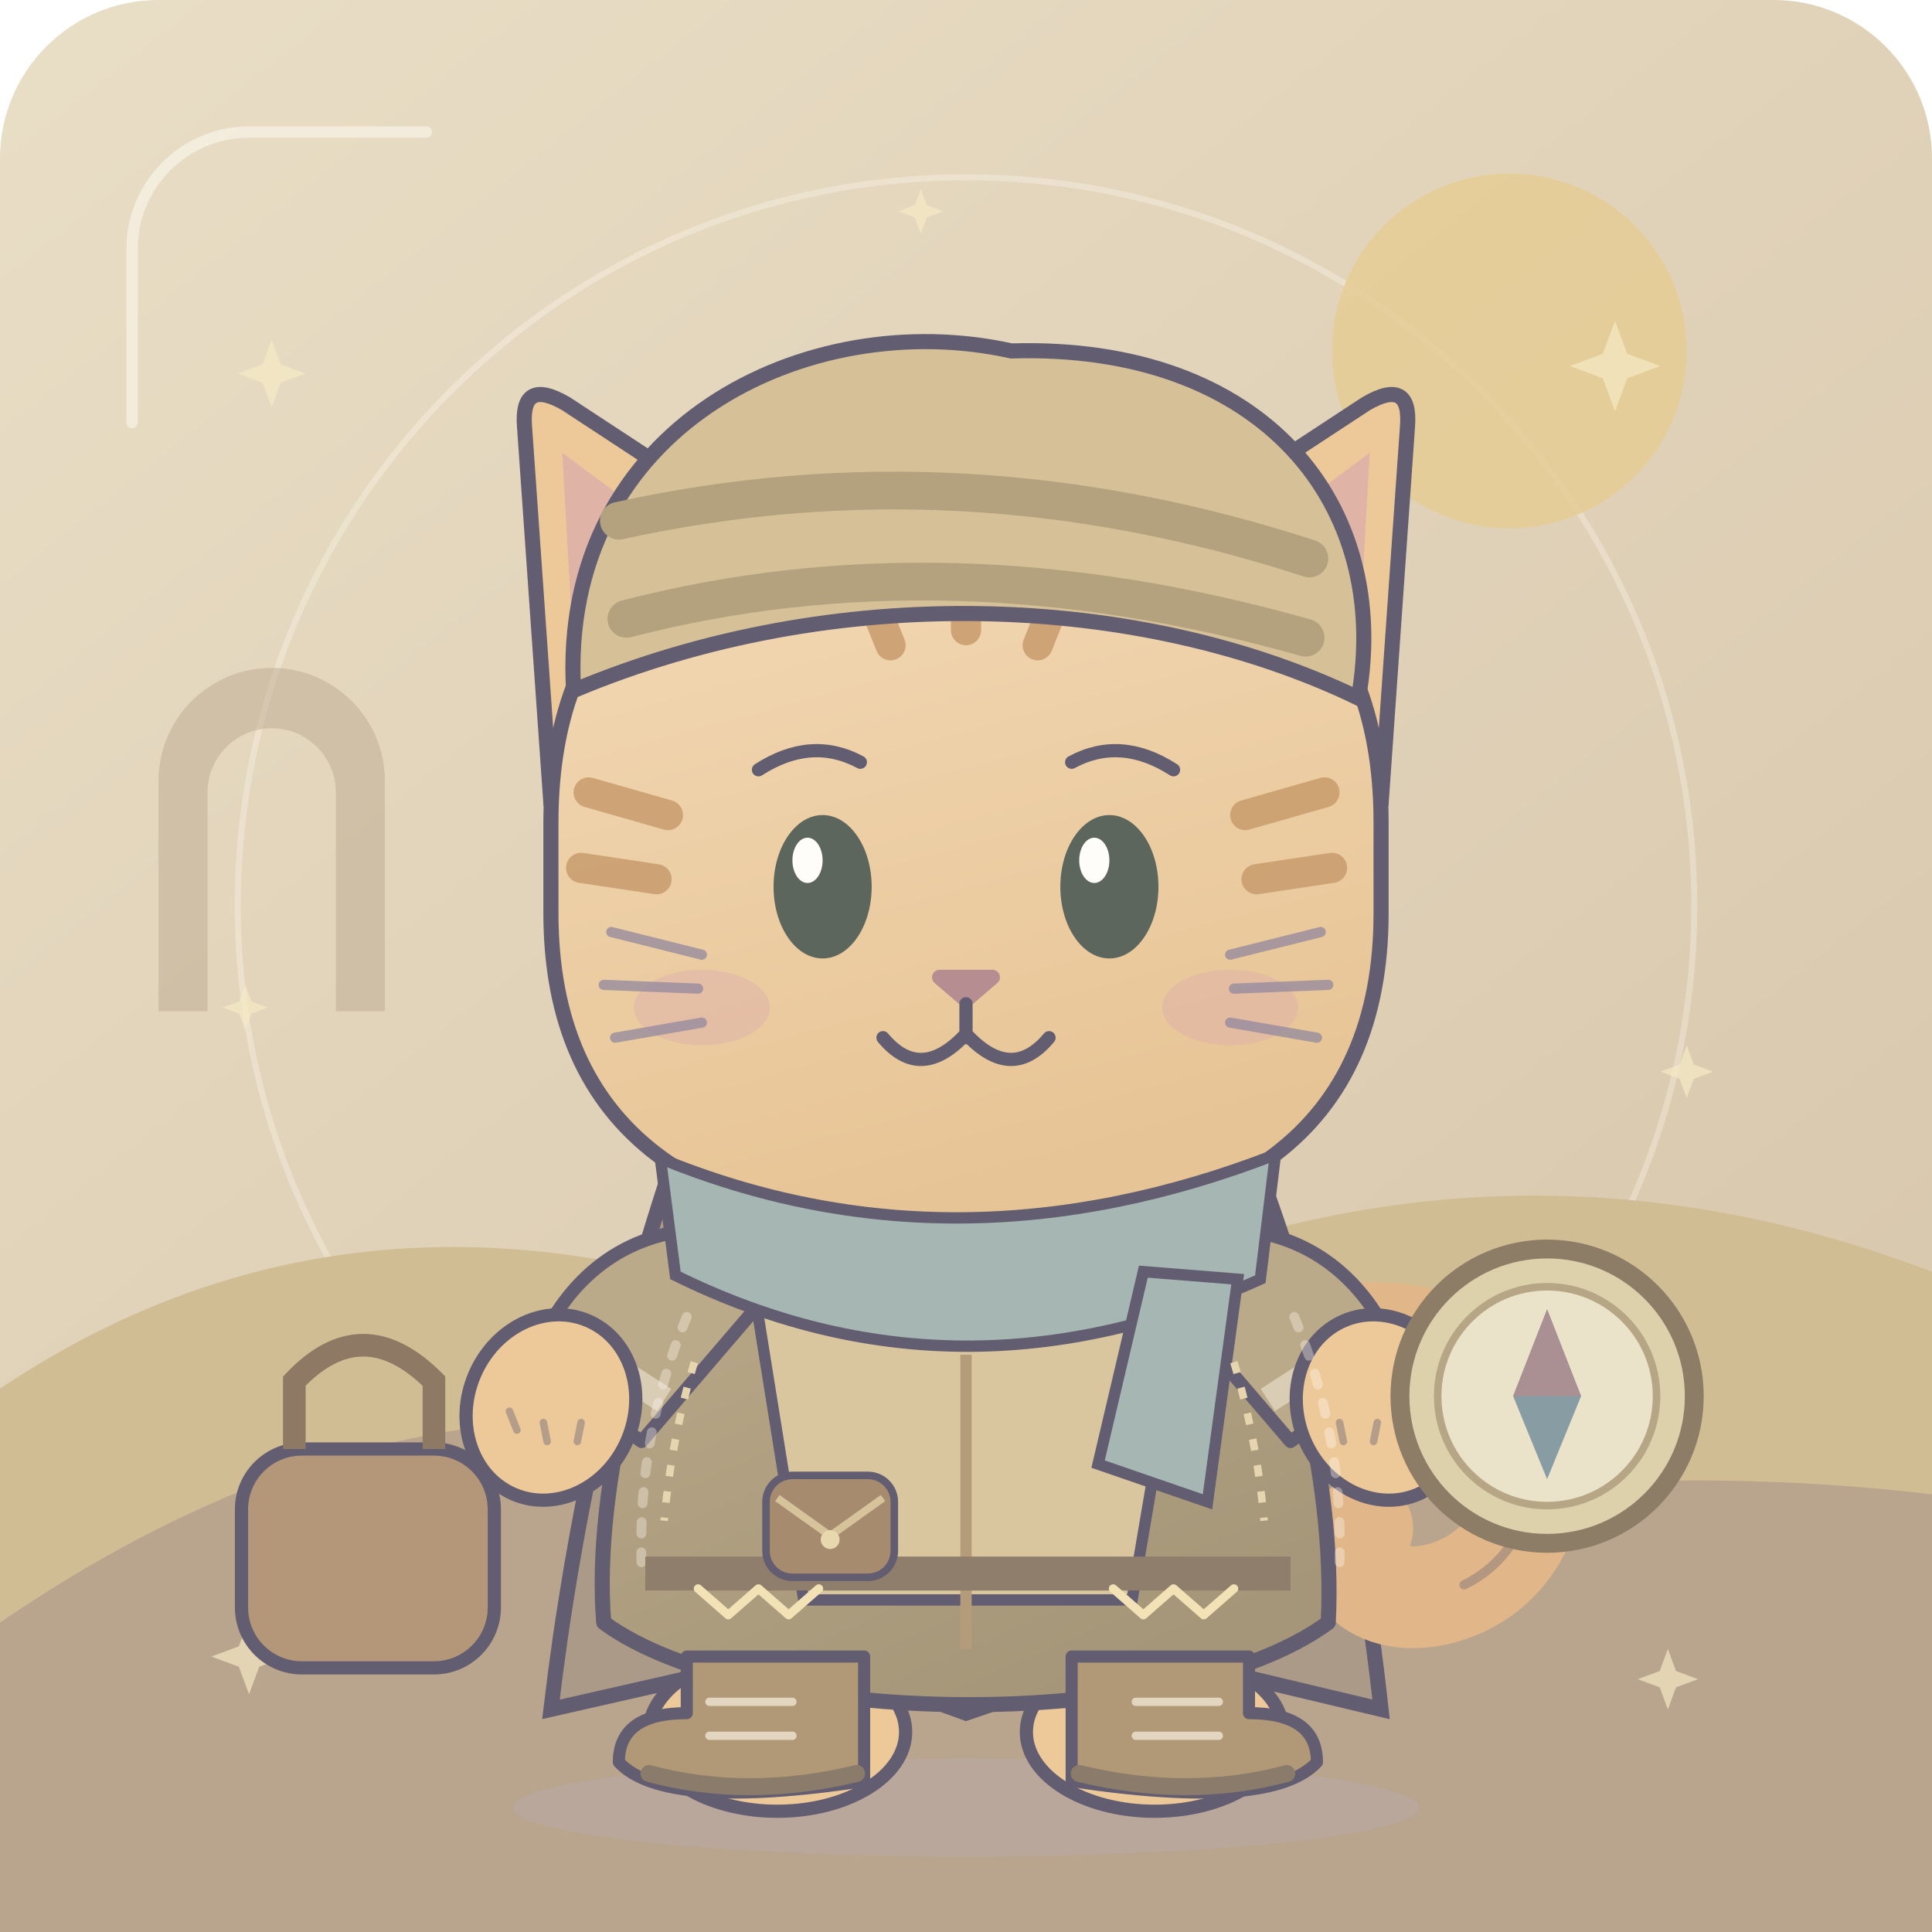
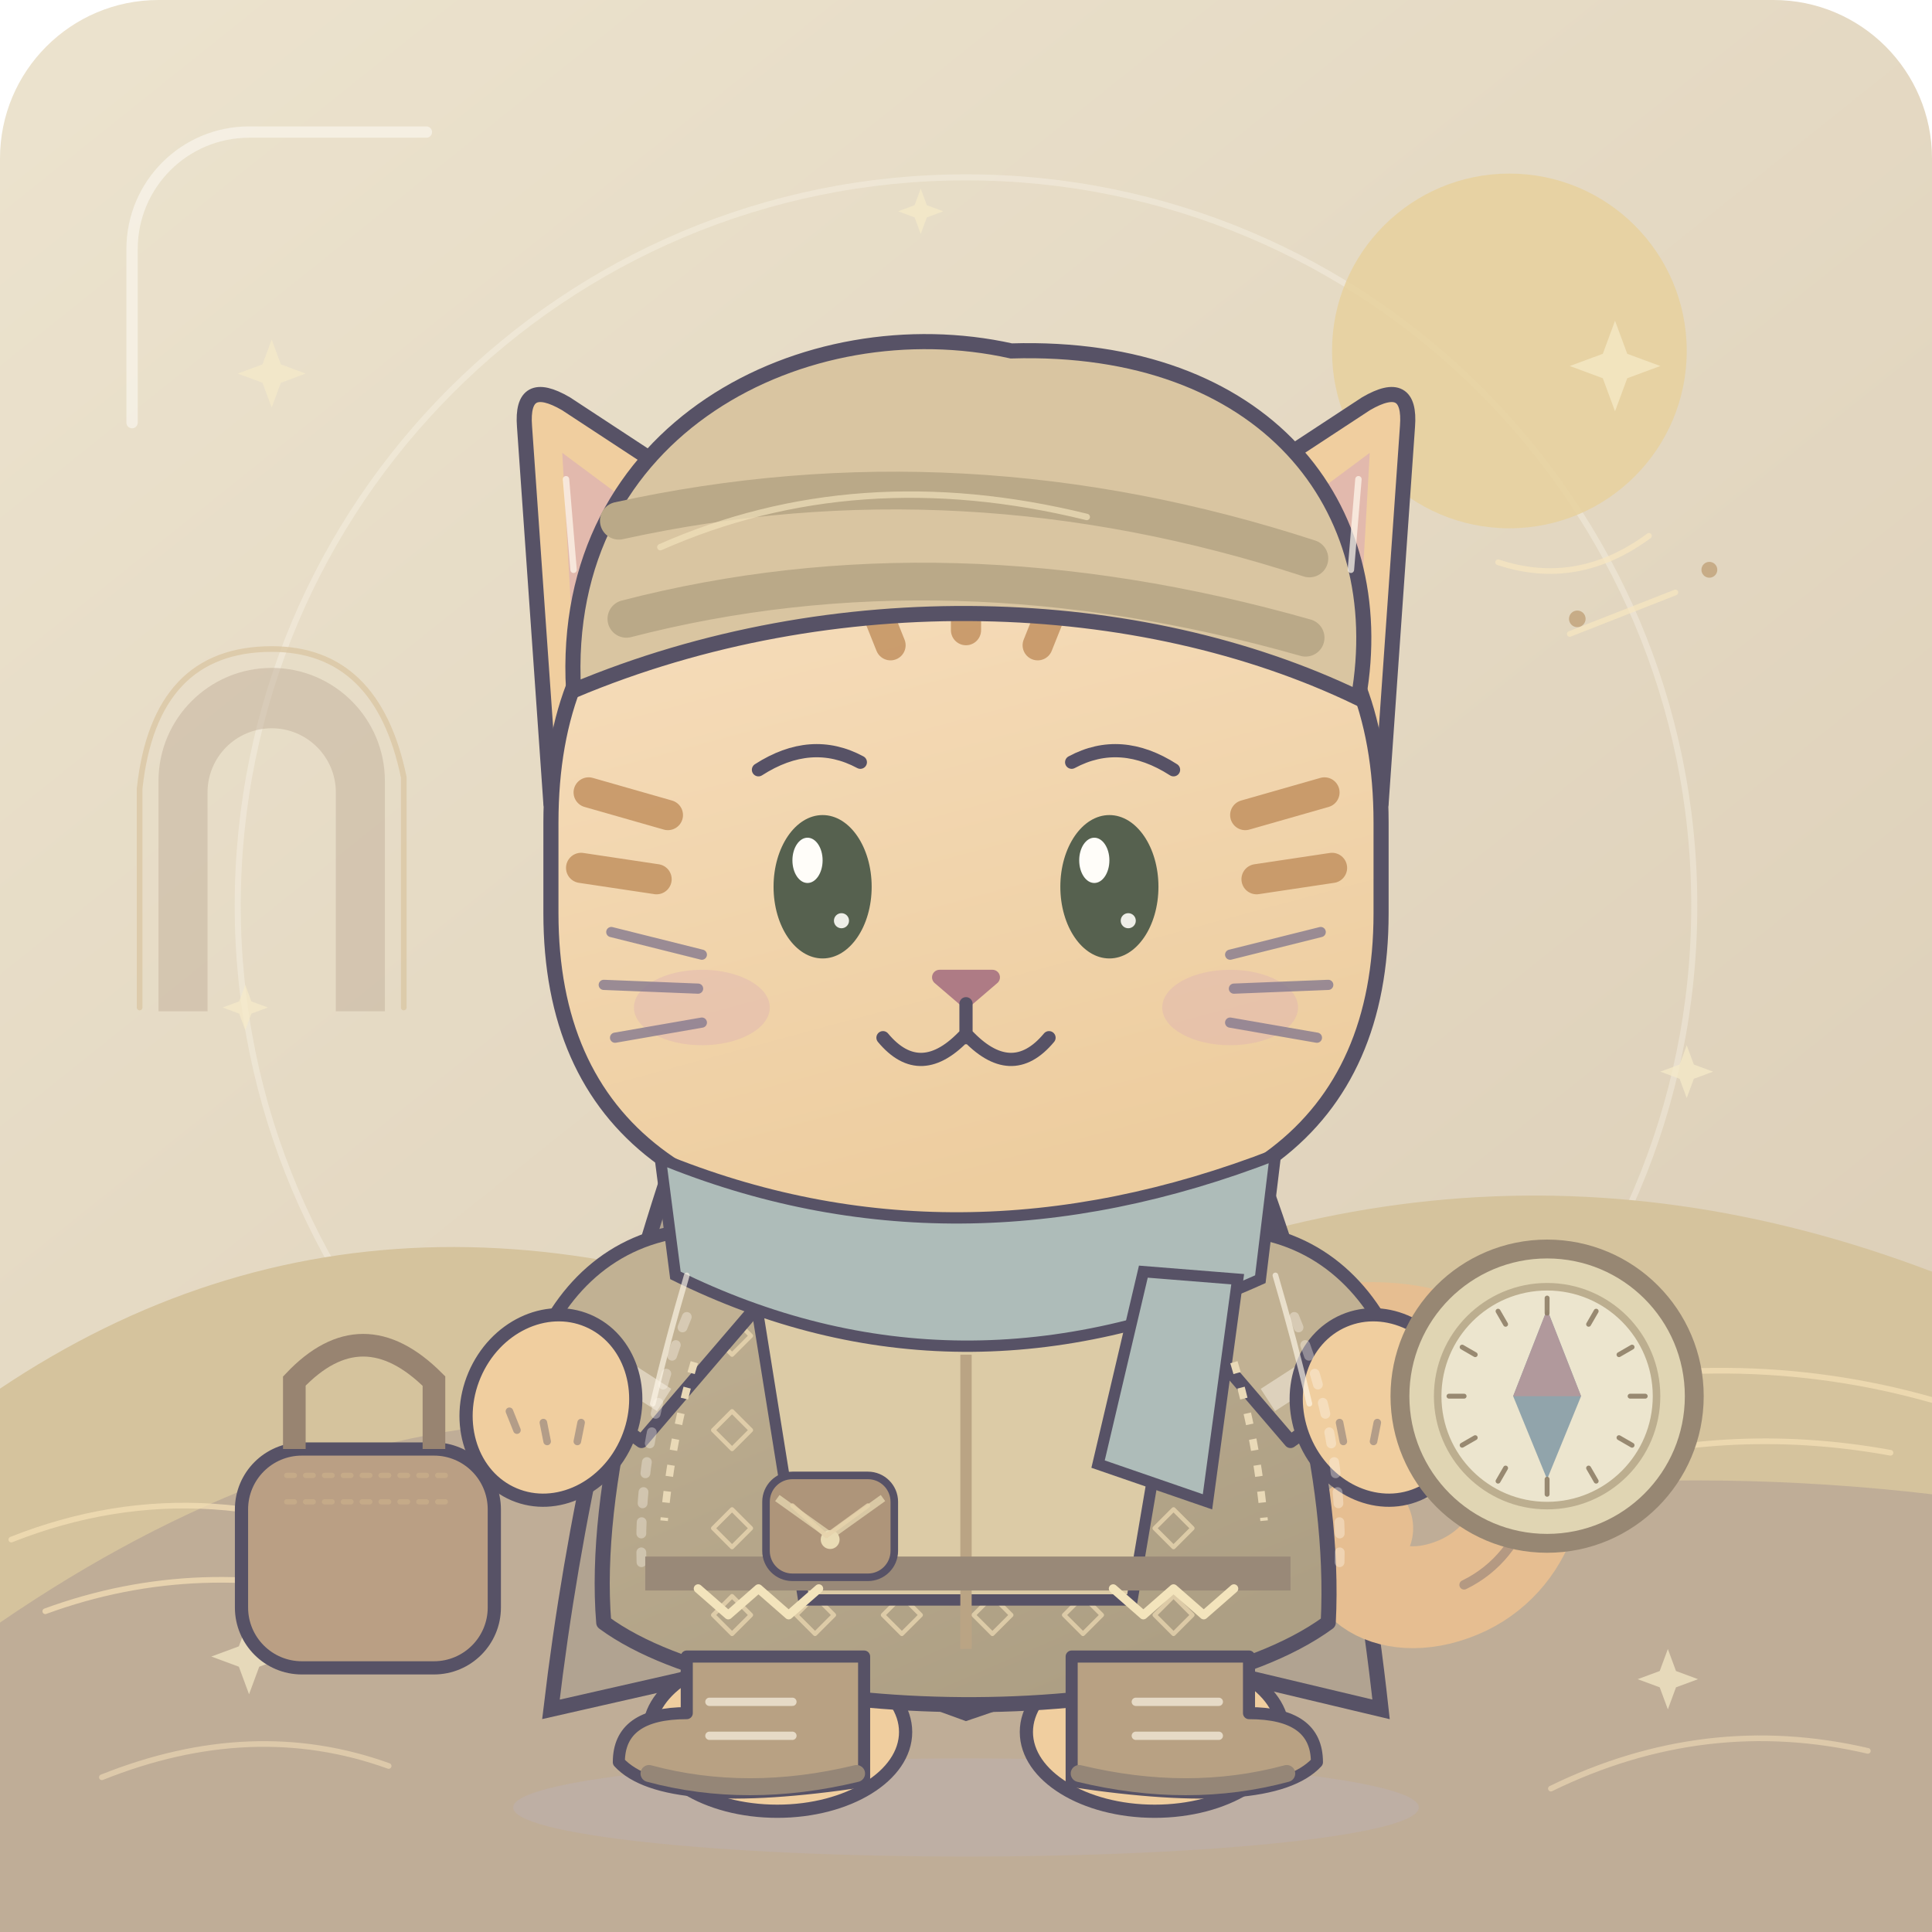
<svg xmlns="http://www.w3.org/2000/svg" width="512" height="512" viewBox="0 0 512 512" role="img" aria-labelledby="title">
  <defs>
    <linearGradient id="bg" x2=".8" y2="1">
-       <stop stop-color="#e9dec6" />
-       <stop offset="1" stop-color="#d7c6ab" />
+       <stop stop-color="#ece3ce" />
+       <stop offset="1" stop-color="#dcceb7" />
    </linearGradient>
    <linearGradient id="fur" x2=".3" y2="1">
-       <stop stop-color="#f3dab7" />
-       <stop offset="1" stop-color="#e7c495" />
+       <stop stop-color="#f7dfbf" />
+       <stop offset="1" stop-color="#edcd9f" />
    </linearGradient>
    <linearGradient id="shine" x2="1" y2="1">
      <stop stop-color="#fff" stop-opacity=".7" />
      <stop offset="1" stop-color="#fff" stop-opacity="0" />
    </linearGradient>
  </defs>
  <rect width="512" height="512" rx="42" fill="url(#bg)" />
  <circle cx="256" cy="240" r="193" fill="none" stroke="#fffdf6" stroke-width="1.6" opacity=".3" />
-   <circle cx="400" cy="93" r="47" fill="#e5cd94" opacity=".85" />
-   <path d="M0 368q109-73 248-4 130-78 264-27v175H0Z" fill="#d1bd94" />
-   <path d="M0 430q146-100 290-14 111-33 222-20v116H0Z" fill="#b9a58d" />
-   <path d="M42 268v-61a30 30 0 0 1 60 0v61H89v-58a17 17 0 0 0-34 0v58Z" fill="#bba78e" opacity=".48" />
-   <path d="M72 90l2.43 6.57 6.57 2.43-6.57 2.43-2.43 6.57-2.43-6.57-6.57-2.43 6.57-2.43Z" fill="#f5e9c4" opacity="0.7" />
-   <path d="M428 85l3.24 8.76 8.76 3.24-8.76 3.24-3.24 8.76-3.24-8.76-8.76-3.24 8.76-3.24Z" fill="#f5e9c4" opacity="0.7" />
-   <path d="M65 261l1.62 4.38 4.38 1.62-4.38 1.62-1.62 4.38-1.62-4.38-4.38-1.62 4.38-1.62Z" fill="#f5e9c4" opacity="0.7" />
-   <path d="M447 277l1.89 5.11 5.11 1.89-5.11 1.89-1.89 5.11-1.89-5.11-5.11-1.89 5.11-1.89Z" fill="#f5e9c4" opacity="0.7" />
-   <path d="M66 429l2.7 7.3 7.3 2.7-7.3 2.7-2.7 7.3-2.7-7.3-7.3-2.7 7.3-2.7Z" fill="#f5e9c4" opacity="0.7" />
-   <path d="M442 437l2.16 5.84 5.84 2.16-5.84 2.16-2.16 5.84-2.16-5.84-5.84-2.16 5.84-2.16Z" fill="#f5e9c4" opacity="0.7" />
-   <path d="M244 50l1.62 4.38 4.38 1.62-4.38 1.62-1.62 4.38-1.62-4.38-4.38-1.62 4.38-1.62Z" fill="#f5e9c4" opacity="0.7" />
-   <ellipse cx="256" cy="479" rx="120" ry="13" fill="#b6abc7" opacity=".25" />
+   <circle cx="400" cy="93" r="47" fill="#e7d19d" opacity=".85" />
+   <path d="M0 368q109-73 248-4 130-78 264-27v175H0Z" fill="#d5c39d" />
+   <path d="M0 430q146-100 290-14 111-33 222-20v116H0Z" fill="#bfad97" />
+   <path d="M42 268v-61a30 30 0 0 1 60 0v61H89v-58a17 17 0 0 0-34 0v58Z" fill="#c1ae98" opacity=".48" />
+   <path d="M72 90l2.43 6.57 6.57 2.43-6.57 2.43-2.43 6.57-2.43-6.57-6.57-2.43 6.57-2.43Z" fill="#f6ebc9" opacity="0.7" />
+   <path d="M428 85l3.24 8.76 8.76 3.24-8.76 3.24-3.24 8.76-3.24-8.76-8.76-3.24 8.76-3.24Z" fill="#f6ebc9" opacity="0.7" />
+   <path d="M65 261l1.62 4.38 4.38 1.62-4.38 1.62-1.62 4.38-1.62-4.38-4.38-1.62 4.38-1.62Z" fill="#f6ebc9" opacity="0.7" />
+   <path d="M447 277l1.89 5.11 5.11 1.89-5.11 1.89-1.89 5.11-1.89-5.11-5.11-1.89 5.11-1.89Z" fill="#f6ebc9" opacity="0.7" />
+   <path d="M66 429l2.7 7.3 7.3 2.7-7.3 2.7-2.7 7.3-2.7-7.3-7.3-2.7 7.3-2.7Z" fill="#f6ebc9" opacity="0.7" />
+   <path d="M442 437l2.16 5.84 5.84 2.16-5.84 2.16-2.16 5.84-2.16-5.84-5.84-2.16 5.84-2.16Z" fill="#f6ebc9" opacity="0.7" />
+   <path d="M244 50l1.62 4.38 4.38 1.62-4.38 1.62-1.62 4.38-1.62-4.38-4.38-1.62 4.38-1.62Z" fill="#f6ebc9" opacity="0.7" />
+   <g>
+     <path d="M3 408q53-21 108 7m-99 12q41-15 85-3m305-54q57-14 110 1m-97 19q42-13 86-5" fill="none" stroke="#f4dfb6" stroke-width="1.5" opacity="0.75" stroke-linecap="round" stroke-linejoin="round" />
+     <path d="M37 267v-58q4-37 35-37 28 0 35 34v61" fill="none" stroke="#dac5a1" stroke-width="1.5" opacity="0.75" stroke-linecap="round" stroke-linejoin="round" />
+     <path d="M27 471q40-16 76-3m308 6q41-20 84-10" fill="none" stroke="#e5d1b0" stroke-width="1.5" opacity="0.78" stroke-linecap="round" stroke-linejoin="round" />
+     <path d="M397 149q21 7 40-7m-21 26 28-11" fill="none" stroke="#f8e7c0" stroke-width="1.5" opacity="0.7" stroke-linecap="round" stroke-linejoin="round" />
+     <circle cx="418" cy="164" r="2.2" fill="#c0a179" opacity="0.8" />
+     <circle cx="453" cy="151" r="2.1" fill="#c0a179" opacity="0.8" />
+   </g>
+   <ellipse cx="256" cy="479" rx="120" ry="13" fill="#bcb2cc" opacity=".25" />
  <defs>
    <linearGradient id="coat" x2=".6" y2="1">
-       <stop stop-color="#bbaa89" />
-       <stop offset="1" stop-color="#a59679" />
+       <stop stop-color="#c1b193" />
+       <stop offset="1" stop-color="#ad9f84" />
    </linearGradient>
  </defs>
-   <path d="M179 306q-24 71-33 147l66-15 44 16 47-16 63 15q-9-82-34-147Z" fill="#aa9a87" stroke="#625d70" stroke-width="4" />
-   <path d="M332 359c78-26 91 44 56 61-19 9-35-2-27-15" fill="none" stroke="#e1b789" stroke-width="27" stroke-linecap="round" />
-   <path d="M332 359c78-26 91 44 56 61" fill="none" stroke="#625d70" stroke-width="2.5" stroke-linecap="round" opacity=".35" />
-   <ellipse cx="206" cy="459" rx="34" ry="21" fill="#edc999" stroke="#625d70" stroke-width="3.5" />
-   <ellipse cx="306" cy="459" rx="34" ry="21" fill="#edc999" stroke="#625d70" stroke-width="3.5" />
-   <path d="M186 314c-15 29-29 80-26 116 38 28 151 30 192 0 2-39-11-86-27-116Z" fill="url(#coat)" stroke="#625d70" stroke-width="4" stroke-linejoin="round" />
-   <path d="M183 326c-21 2-35 16-42 35l29 21 30-35m129-21c21 2 35 16 42 35l-29 21-30-35" fill="#bbaa89" stroke="#625d70" stroke-width="3.5" stroke-linejoin="round" />
-   <path d="m145 351 31 20m160 0 31-20" stroke="#fff8ec" stroke-width="7" opacity=".45" />
-   <ellipse cx="146" cy="373" rx="22" ry="25" transform="rotate(23 146 373)" fill="#edc999" stroke="#625d70" stroke-width="3.5" />
-   <ellipse cx="366" cy="373" rx="22" ry="25" transform="rotate(-23 366 373)" fill="#edc999" stroke="#625d70" stroke-width="3.5" />
-   <path d="m135 374 2 5m7-2 1 5m9-5-1 5m202-5 1 5m9-5-1 5m9-8-2 5M193 460h24m79 0h23" stroke="#625d70" stroke-width="2" opacity=".4" stroke-linecap="round" />
+   <path d="M179 306q-24 71-33 147l66-15 44 16 47-16 63 15q-9-82-34-147Z" fill="#b1a391" stroke="#575266" stroke-width="4" />
+   <path d="M332 359c78-26 91 44 56 61-19 9-35-2-27-15" fill="none" stroke="#e6be91" stroke-width="27" stroke-linecap="round" />
+   <path d="M332 359c78-26 91 44 56 61" fill="none" stroke="#575266" stroke-width="2.5" stroke-linecap="round" opacity=".35" />
+   <ellipse cx="206" cy="459" rx="34" ry="21" fill="#f0ce9f" stroke="#575266" stroke-width="3.5" />
+   <ellipse cx="306" cy="459" rx="34" ry="21" fill="#f0ce9f" stroke="#575266" stroke-width="3.5" />
+   <path d="M186 314c-15 29-29 80-26 116 38 28 151 30 192 0 2-39-11-86-27-116Z" fill="url(#coat)" stroke="#575266" stroke-width="4" stroke-linejoin="round" />
+   <defs>
+     <clipPath id="fabric-panel">
+       <path d="M186 314c-15 29-29 80-26 116 38 28 151 30 192 0 2-39-11-86-27-116Z" />
+     </clipPath>
+   </defs>
+   <g clip-path="url(#fabric-panel)">
+     <path d="M194 349l5 5-5 5-5-5Z" fill="none" stroke="#f5e1b8" stroke-width="1.15" opacity="0.65" stroke-linecap="round" stroke-linejoin="round" />
+     <path d="M194 374l5 5-5 5-5-5Z" fill="none" stroke="#f5e1b8" stroke-width="1.15" opacity="0.65" stroke-linecap="round" stroke-linejoin="round" />
+     <path d="M194 400l5 5-5 5-5-5Z" fill="none" stroke="#f5e1b8" stroke-width="1.15" opacity="0.65" stroke-linecap="round" stroke-linejoin="round" />
+     <path d="M194 423l5 5-5 5-5-5Z" fill="none" stroke="#f5e1b8" stroke-width="1.15" opacity="0.65" stroke-linecap="round" stroke-linejoin="round" />
+     <path d="M216 349l5 5-5 5-5-5Z" fill="none" stroke="#f5e1b8" stroke-width="1.15" opacity="0.65" stroke-linecap="round" stroke-linejoin="round" />
+     <path d="M216 374l5 5-5 5-5-5Z" fill="none" stroke="#f5e1b8" stroke-width="1.15" opacity="0.65" stroke-linecap="round" stroke-linejoin="round" />
+     <path d="M216 400l5 5-5 5-5-5Z" fill="none" stroke="#f5e1b8" stroke-width="1.15" opacity="0.65" stroke-linecap="round" stroke-linejoin="round" />
+     <path d="M216 423l5 5-5 5-5-5Z" fill="none" stroke="#f5e1b8" stroke-width="1.15" opacity="0.65" stroke-linecap="round" stroke-linejoin="round" />
+     <path d="M239 349l5 5-5 5-5-5Z" fill="none" stroke="#f5e1b8" stroke-width="1.15" opacity="0.65" stroke-linecap="round" stroke-linejoin="round" />
+     <path d="M239 374l5 5-5 5-5-5Z" fill="none" stroke="#f5e1b8" stroke-width="1.15" opacity="0.65" stroke-linecap="round" stroke-linejoin="round" />
+     <path d="M239 400l5 5-5 5-5-5Z" fill="none" stroke="#f5e1b8" stroke-width="1.15" opacity="0.65" stroke-linecap="round" stroke-linejoin="round" />
+     <path d="M239 423l5 5-5 5-5-5Z" fill="none" stroke="#f5e1b8" stroke-width="1.15" opacity="0.65" stroke-linecap="round" stroke-linejoin="round" />
+     <path d="M263 349l5 5-5 5-5-5Z" fill="none" stroke="#f5e1b8" stroke-width="1.15" opacity="0.65" stroke-linecap="round" stroke-linejoin="round" />
+     <path d="M263 374l5 5-5 5-5-5Z" fill="none" stroke="#f5e1b8" stroke-width="1.15" opacity="0.65" stroke-linecap="round" stroke-linejoin="round" />
+     <path d="M263 400l5 5-5 5-5-5Z" fill="none" stroke="#f5e1b8" stroke-width="1.15" opacity="0.65" stroke-linecap="round" stroke-linejoin="round" />
+     <path d="M263 423l5 5-5 5-5-5Z" fill="none" stroke="#f5e1b8" stroke-width="1.15" opacity="0.65" stroke-linecap="round" stroke-linejoin="round" />
+     <path d="M287 349l5 5-5 5-5-5Z" fill="none" stroke="#f5e1b8" stroke-width="1.15" opacity="0.65" stroke-linecap="round" stroke-linejoin="round" />
+     <path d="M287 374l5 5-5 5-5-5Z" fill="none" stroke="#f5e1b8" stroke-width="1.15" opacity="0.65" stroke-linecap="round" stroke-linejoin="round" />
+     <path d="M287 400l5 5-5 5-5-5Z" fill="none" stroke="#f5e1b8" stroke-width="1.15" opacity="0.65" stroke-linecap="round" stroke-linejoin="round" />
+     <path d="M287 423l5 5-5 5-5-5Z" fill="none" stroke="#f5e1b8" stroke-width="1.15" opacity="0.65" stroke-linecap="round" stroke-linejoin="round" />
+     <path d="M311 349l5 5-5 5-5-5Z" fill="none" stroke="#f5e1b8" stroke-width="1.15" opacity="0.65" stroke-linecap="round" stroke-linejoin="round" />
+     <path d="M311 374l5 5-5 5-5-5Z" fill="none" stroke="#f5e1b8" stroke-width="1.15" opacity="0.65" stroke-linecap="round" stroke-linejoin="round" />
+     <path d="M311 400l5 5-5 5-5-5Z" fill="none" stroke="#f5e1b8" stroke-width="1.15" opacity="0.65" stroke-linecap="round" stroke-linejoin="round" />
+     <path d="M311 423l5 5-5 5-5-5Z" fill="none" stroke="#f5e1b8" stroke-width="1.15" opacity="0.65" stroke-linecap="round" stroke-linejoin="round" />
+   </g>
+   <path d="M183 326c-21 2-35 16-42 35l29 21 30-35m129-21c21 2 35 16 42 35l-29 21-30-35" fill="#c1b193" stroke="#575266" stroke-width="3.5" stroke-linejoin="round" />
+   <path d="m145 351 31 20m160 0 31-20" stroke="#fff9ee" stroke-width="7" opacity=".45" />
+   <ellipse cx="146" cy="373" rx="22" ry="25" transform="rotate(23 146 373)" fill="#f0ce9f" stroke="#575266" stroke-width="3.5" />
+   <ellipse cx="366" cy="373" rx="22" ry="25" transform="rotate(-23 366 373)" fill="#f0ce9f" stroke="#575266" stroke-width="3.5" />
+   <path d="m135 374 2 5m7-2 1 5m9-5-1 5m202-5 1 5m9-5-1 5m9-8-2 5M193 460h24m79 0h23" stroke="#575266" stroke-width="2" opacity=".4" stroke-linecap="round" />
  <path d="M182 349q-13 31-12 65m173-65q13 31 12 65" fill="none" stroke="#fffaf0" stroke-width="2.6" opacity=".35" stroke-dasharray="3 5" stroke-linecap="round" />
-   <path d="M196 318q62 55 122 0l-18 106h-87Z" fill="#d9c69e" stroke="#625d70" stroke-width="3" />
-   <path d="M256 359v78" stroke="#b49b79" stroke-width="3" />
-   <path d="M171 417h171" stroke="#8f7e6c" stroke-width="9" />
-   <path d="M146 213 139 113q-1-13 11-6l64 42Z" fill="#edc999" stroke="#625d70" stroke-width="4" stroke-linejoin="round" />
-   <path d="m298 149 64-42q12-7 11 6l-7 100Z" fill="#edc999" stroke="#625d70" stroke-width="4" stroke-linejoin="round" />
-   <path d="m152 173-3-53 39 29Z" fill="#d9a9ac" opacity=".68" />
-   <path d="m324 149 39-29-3 53Z" fill="#d9a9ac" opacity=".68" />
-   <path d="M146 218c0-58 36-87 110-87s110 29 110 87v24c0 57-38 85-110 85s-110-28-110-85Z" fill="url(#fur)" stroke="#625d70" stroke-width="4" />
-   <path d="m226 146 10 25m20-31v27m29-21-10 25m-119 39 21 6m-23 14 20 3m177-23-21 6m23 14-20 3" fill="none" stroke="#c69869" stroke-width="8" stroke-linecap="round" opacity=".8" />
-   <path d="M201 204q14-9 27-2m56 0q13-7 27 2" fill="none" stroke="#625d70" stroke-width="3.5" stroke-linecap="round" />
-   <ellipse cx="218" cy="235" rx="13" ry="19" fill="#5d665c" />
-   <ellipse cx="294" cy="235" rx="13" ry="19" fill="#5d665c" />
+   <path d="M196 318q62 55 122 0l-18 106h-87Z" fill="#dccba6" stroke="#575266" stroke-width="3" />
+   <path d="M256 359v78" stroke="#baa484" stroke-width="3" />
+   <path d="M171 417h171" stroke="#998978" stroke-width="9" />
+   <path d="M146 213 139 113q-1-13 11-6l64 42Z" fill="#f0ce9f" stroke="#575266" stroke-width="4" stroke-linejoin="round" />
+   <path d="m298 149 64-42q12-7 11 6l-7 100Z" fill="#f0ce9f" stroke="#575266" stroke-width="4" stroke-linejoin="round" />
+   <path d="m152 173-3-53 39 29Z" fill="#dcb0b3" opacity=".68" />
+   <path d="m324 149 39-29-3 53Z" fill="#dcb0b3" opacity=".68" />
+   <path d="M146 218c0-58 36-87 110-87s110 29 110 87v24c0 57-38 85-110 85s-110-28-110-85Z" fill="url(#fur)" stroke="#575266" stroke-width="4" />
+   <path d="m226 146 10 25m20-31v27m29-21-10 25m-119 39 21 6m-23 14 20 3m177-23-21 6m23 14-20 3" fill="none" stroke="#bf8d5b" stroke-width="8" stroke-linecap="round" opacity=".8" />
+   <path d="M201 204q14-9 27-2m56 0q13-7 27 2" fill="none" stroke="#575266" stroke-width="3.5" stroke-linecap="round" />
+   <ellipse cx="218" cy="235" rx="13" ry="19" fill="#56614f" />
+   <ellipse cx="294" cy="235" rx="13" ry="19" fill="#56614f" />
  <ellipse cx="214" cy="228" rx="4" ry="6" fill="#fffdf9" />
  <ellipse cx="290" cy="228" rx="4" ry="6" fill="#fffdf9" />
-   <ellipse cx="186" cy="267" rx="18" ry="10" fill="#d9a9ac" opacity=".4" />
-   <ellipse cx="326" cy="267" rx="18" ry="10" fill="#d9a9ac" opacity=".4" />
-   <path d="m249 259 7 6 7-6Z" fill="#b68d91" stroke="#b68d91" stroke-width="4" stroke-linejoin="round" />
-   <path d="M256 266v9m0-1q-12 13-22 1m22-1q12 13 22 1" fill="none" stroke="#625d70" stroke-width="3.5" stroke-linecap="round" />
-   <path d="m162 247 24 6m-26 8 25 1m-22 13 23-4m164-24-24 6m26 8-25 1m22 13-23-4" stroke="#978c9e" stroke-width="2.7" stroke-linecap="round" opacity=".8" />
-   <path d="M152 183c-4-70 62-102 116-90 67-2 101 41 92 92-58-28-139-31-208-2Z" fill="#d5c098" stroke="#625d70" stroke-width="4" />
-   <path d="M164 138q91-20 183 10m-181 16q85-22 180 5" fill="none" stroke="#b4a17d" stroke-width="10" stroke-linecap="round" />
-   <path d="M175 307q78 32 163-1l-4 33q-80 36-155-1Z" fill="#a6b6b2" stroke="#625d70" stroke-width="3" />
-   <path d="m303 337 25 2-8 59-29-10Z" fill="#a6b6b2" stroke="#625d70" stroke-width="3" />
-   <circle cx="410" cy="370" r="39" fill="#ddd1ac" stroke="#8d7c66" stroke-width="5" />
-   <circle cx="410" cy="370" r="29" fill="#eae3c9" stroke="#b6a685" stroke-width="2" />
-   <path d="m410 347 9 23-9 22-9-22Z" fill="#879ca3" />
-   <path d="m410 347 9 23h-18Z" fill="#aa8f93" />
-   <rect x="64" y="384" width="67" height="58" rx="16" fill="#b49679" stroke="#625d70" stroke-width="3.5" />
-   <path d="M78 384v-18q18-19 37 0v18" fill="none" stroke="#8e7964" stroke-width="6" />
-   <path d="M182 439v15q-18 0-18 13 12 13 65 5v-33Zm102 0v33q53 8 65-5 0-13-18-13v-15Z" fill="#b19877" stroke="#625d70" stroke-width="3.2" stroke-linejoin="round" />
-   <path d="M172 470q26 7 55 0m59 0q29 7 55 0" fill="none" stroke="#8b7b6a" stroke-width="4.5" stroke-linecap="round" />
-   <path d="M188 451h22m-22 9h22m91-9h22m-22 9h22" stroke="#f8f1df" stroke-width="2.2" opacity=".7" stroke-linecap="round" />
-   <path d="m185 421 8 7 8-7 8 7 8-7m78 0 8 7 8-7 8 7 8-7" fill="none" stroke="#f2e2b6" stroke-width="2.3" stroke-linecap="round" stroke-linejoin="round" />
-   <rect x="203" y="391" width="34" height="27" rx="7" fill="#a68b6e" stroke="#625d70" stroke-width="2" />
-   <path d="m206 397 14 10 14-10" fill="none" stroke="#d6c39c" stroke-width="2" />
-   <circle cx="220" cy="408" r="2.5" fill="#e7d8ad" />
-   <path d="M184 361q-6 20-8 42m151-42q6 20 8 42" fill="none" stroke="#e7d5b0" stroke-width="2" stroke-dasharray="3 4" />
-   <path d="M35 112V66a31 31 0 0 1 31-31h47" fill="none" stroke="#fffdf7" stroke-width="3" opacity=".5" stroke-linecap="round" />
+   <ellipse cx="186" cy="267" rx="18" ry="10" fill="#dcb0b3" opacity=".4" />
+   <ellipse cx="326" cy="267" rx="18" ry="10" fill="#dcb0b3" opacity=".4" />
+   <path d="m249 259 7 6 7-6Z" fill="#ae7b85" stroke="#ae7b85" stroke-width="4" stroke-linejoin="round" />
+   <path d="M256 266v9m0-1q-12 13-22 1m22-1q12 13 22 1" fill="none" stroke="#575266" stroke-width="3.5" stroke-linecap="round" />
+   <path d="m162 247 24 6m-26 8 25 1m-22 13 23-4m164-24-24 6m26 8-25 1m22 13-23-4" stroke="#85798e" stroke-width="2.7" stroke-linecap="round" opacity=".8" />
+   <path d="M152 183c-4-70 62-102 116-90 67-2 101 41 92 92-58-28-139-31-208-2Z" fill="#d9c5a1" stroke="#575266" stroke-width="4" />
+   <path d="M164 138q91-20 183 10m-181 16q85-22 180 5" fill="none" stroke="#baa988" stroke-width="10" stroke-linecap="round" />
+   <path d="M175 307q78 32 163-1l-4 33q-80 36-155-1Z" fill="#aebcb9" stroke="#575266" stroke-width="3" />
+   <path d="m303 337 25 2-8 59-29-10Z" fill="#aebcb9" stroke="#575266" stroke-width="3" />
+   <circle cx="410" cy="370" r="39" fill="#e0d5b3" stroke="#978773" stroke-width="5" />
+   <circle cx="410" cy="370" r="29" fill="#ece5ce" stroke="#bcae8f" stroke-width="2" />
+   <path d="m410 347 9 23-9 22-9-22Z" fill="#91a4ab" />
+   <path d="m410 347 9 23h-18Z" fill="#b1999c" />
+   <rect x="64" y="384" width="67" height="58" rx="16" fill="#ba9f84" stroke="#575266" stroke-width="3.5" />
+   <path d="M78 384v-18q18-19 37 0v18" fill="none" stroke="#988471" stroke-width="6" />
+   <path d="M182 439v15q-18 0-18 13 12 13 65 5v-33Zm102 0v33q53 8 65-5 0-13-18-13v-15Z" fill="#b8a183" stroke="#575266" stroke-width="3.2" stroke-linejoin="round" />
+   <path d="M172 470q26 7 55 0m59 0q29 7 55 0" fill="none" stroke="#958677" stroke-width="4.5" stroke-linecap="round" />
+   <path d="M188 451h22m-22 9h22m91-9h22m-22 9h22" stroke="#f9f2e2" stroke-width="2.2" opacity=".7" stroke-linecap="round" />
+   <path d="m185 421 8 7 8-7 8 7 8-7m78 0 8 7 8-7 8 7 8-7" fill="none" stroke="#f3e4bc" stroke-width="2.3" stroke-linecap="round" stroke-linejoin="round" />
+   <rect x="203" y="391" width="34" height="27" rx="7" fill="#ae957a" stroke="#575266" stroke-width="2" />
+   <path d="m206 397 14 10 14-10" fill="none" stroke="#d9c8a4" stroke-width="2" />
+   <circle cx="220" cy="408" r="2.5" fill="#e9dbb4" />
+   <path d="M184 361q-6 20-8 42m151-42q6 20 8 42" fill="none" stroke="#e9d9b7" stroke-width="2" stroke-dasharray="3 4" />
+   <g>
+     <path d="m150 127 2 24m208-24-2 24" fill="none" stroke="#fff8ed" stroke-width="1.7" opacity="0.72" stroke-linecap="round" stroke-linejoin="round" />
+     <circle cx="223" cy="244" r="2" fill="#fffdf8" opacity="0.9" />
+     <circle cx="299" cy="244" r="2" fill="#fffdf8" opacity="0.9" />
+     <path d="M182 338q-5 17-9 34m165-34q5 17 9 34" fill="none" stroke="#fff8ea" stroke-width="1.5" opacity="0.65" stroke-linecap="round" stroke-linejoin="round" />
+   </g>
+   <g>
+     <path d="M410 344v4" fill="none" stroke="#8f8067" stroke-width="1.3" opacity="0.9" stroke-linecap="round" stroke-linejoin="round" transform="rotate(0 410 370)" />
+     <path d="M410 344v4" fill="none" stroke="#8f8067" stroke-width="1.3" opacity="0.9" stroke-linecap="round" stroke-linejoin="round" transform="rotate(30 410 370)" />
+     <path d="M410 344v4" fill="none" stroke="#8f8067" stroke-width="1.3" opacity="0.9" stroke-linecap="round" stroke-linejoin="round" transform="rotate(60 410 370)" />
+     <path d="M410 344v4" fill="none" stroke="#8f8067" stroke-width="1.3" opacity="0.9" stroke-linecap="round" stroke-linejoin="round" transform="rotate(90 410 370)" />
+     <path d="M410 344v4" fill="none" stroke="#8f8067" stroke-width="1.3" opacity="0.9" stroke-linecap="round" stroke-linejoin="round" transform="rotate(120 410 370)" />
+     <path d="M410 344v4" fill="none" stroke="#8f8067" stroke-width="1.3" opacity="0.9" stroke-linecap="round" stroke-linejoin="round" transform="rotate(150 410 370)" />
+     <path d="M410 344v4" fill="none" stroke="#8f8067" stroke-width="1.3" opacity="0.9" stroke-linecap="round" stroke-linejoin="round" transform="rotate(180 410 370)" />
+     <path d="M410 344v4" fill="none" stroke="#8f8067" stroke-width="1.3" opacity="0.9" stroke-linecap="round" stroke-linejoin="round" transform="rotate(210 410 370)" />
+     <path d="M410 344v4" fill="none" stroke="#8f8067" stroke-width="1.3" opacity="0.9" stroke-linecap="round" stroke-linejoin="round" transform="rotate(240 410 370)" />
+     <path d="M410 344v4" fill="none" stroke="#8f8067" stroke-width="1.3" opacity="0.9" stroke-linecap="round" stroke-linejoin="round" transform="rotate(270 410 370)" />
+     <path d="M410 344v4" fill="none" stroke="#8f8067" stroke-width="1.3" opacity="0.9" stroke-linecap="round" stroke-linejoin="round" transform="rotate(300 410 370)" />
+     <path d="M410 344v4" fill="none" stroke="#8f8067" stroke-width="1.3" opacity="0.9" stroke-linecap="round" stroke-linejoin="round" transform="rotate(330 410 370)" />
+     <path d="M175 145q52-23 113-8" fill="none" stroke="#f1e1bb" stroke-width="1.7" opacity="0.7" stroke-linecap="round" stroke-linejoin="round" />
+     <path d="m210 399 9 8 11-8" fill="none" stroke="#e6d2ab" stroke-width="1.2" opacity="0.85" stroke-linecap="round" stroke-linejoin="round" />
+     <path d="M76 391h42m-42 7h42" fill="none" stroke="#c8ad89" stroke-width="1.4" opacity="0.8" stroke-linecap="round" stroke-linejoin="round" stroke-dasharray="2 3" />
+   </g>
+   <path d="M35 112V66a31 31 0 0 1 31-31h47" fill="none" stroke="#fffefa" stroke-width="3" opacity=".5" stroke-linecap="round" />
</svg>
